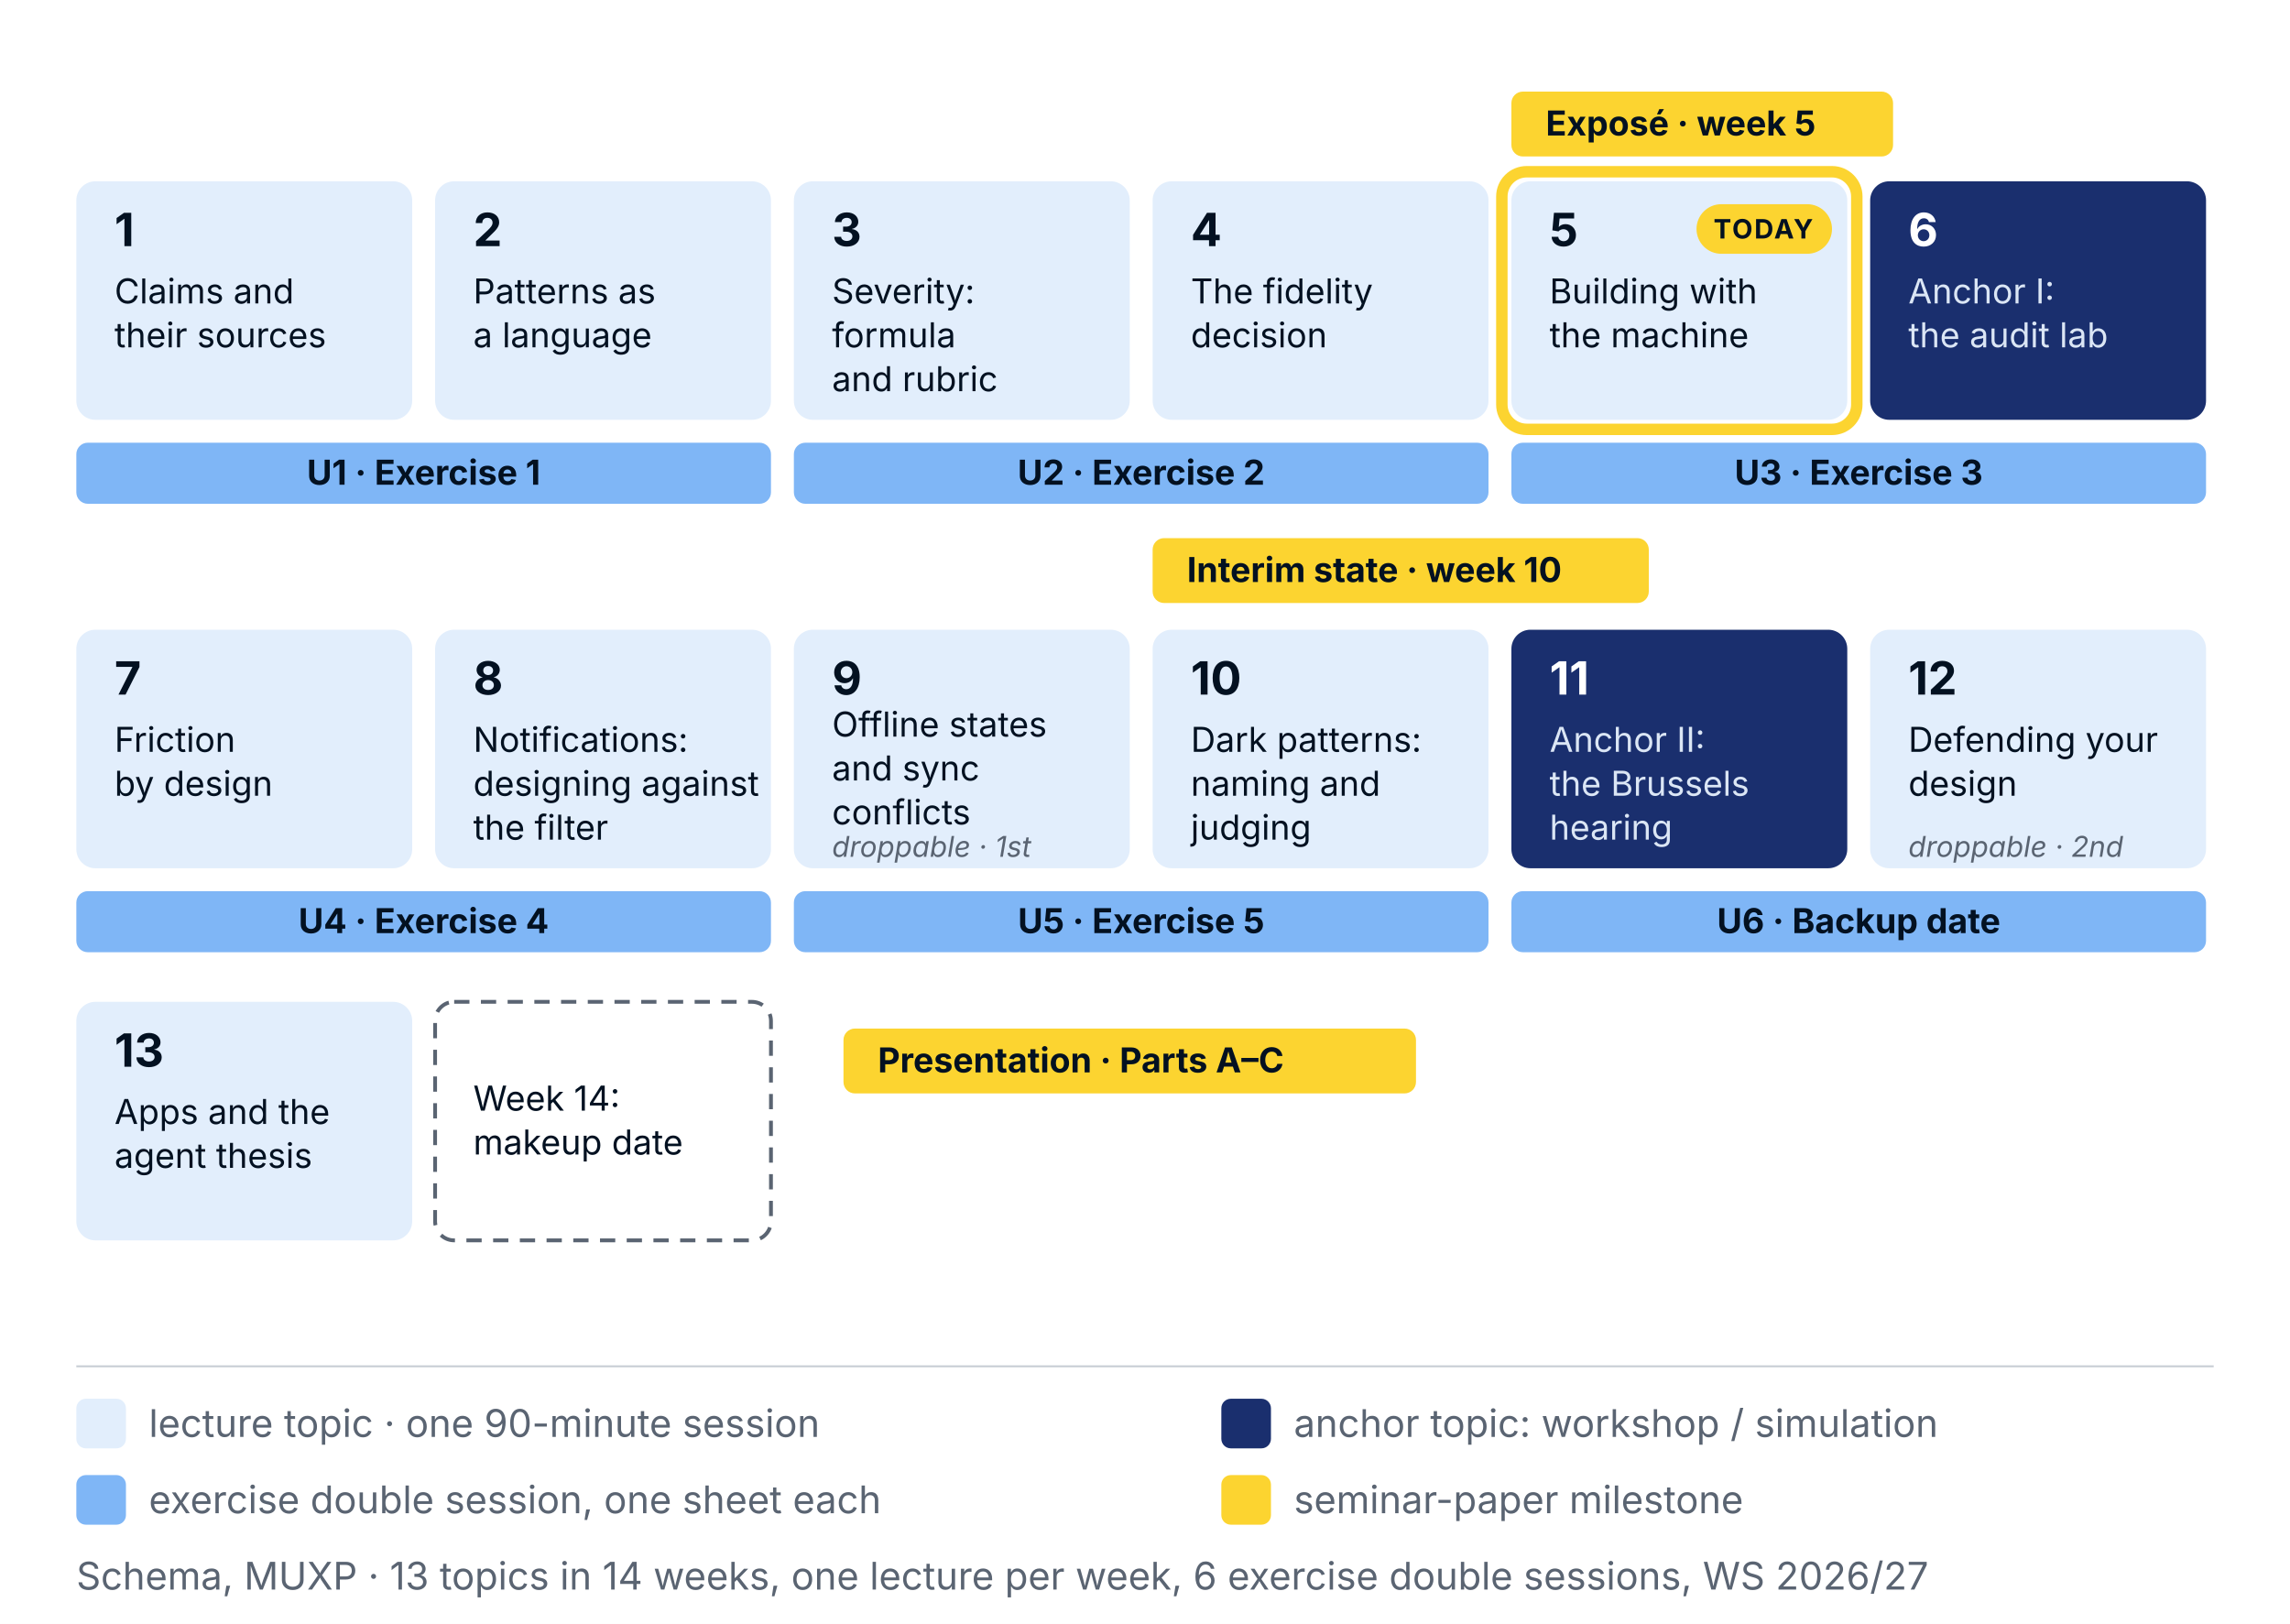
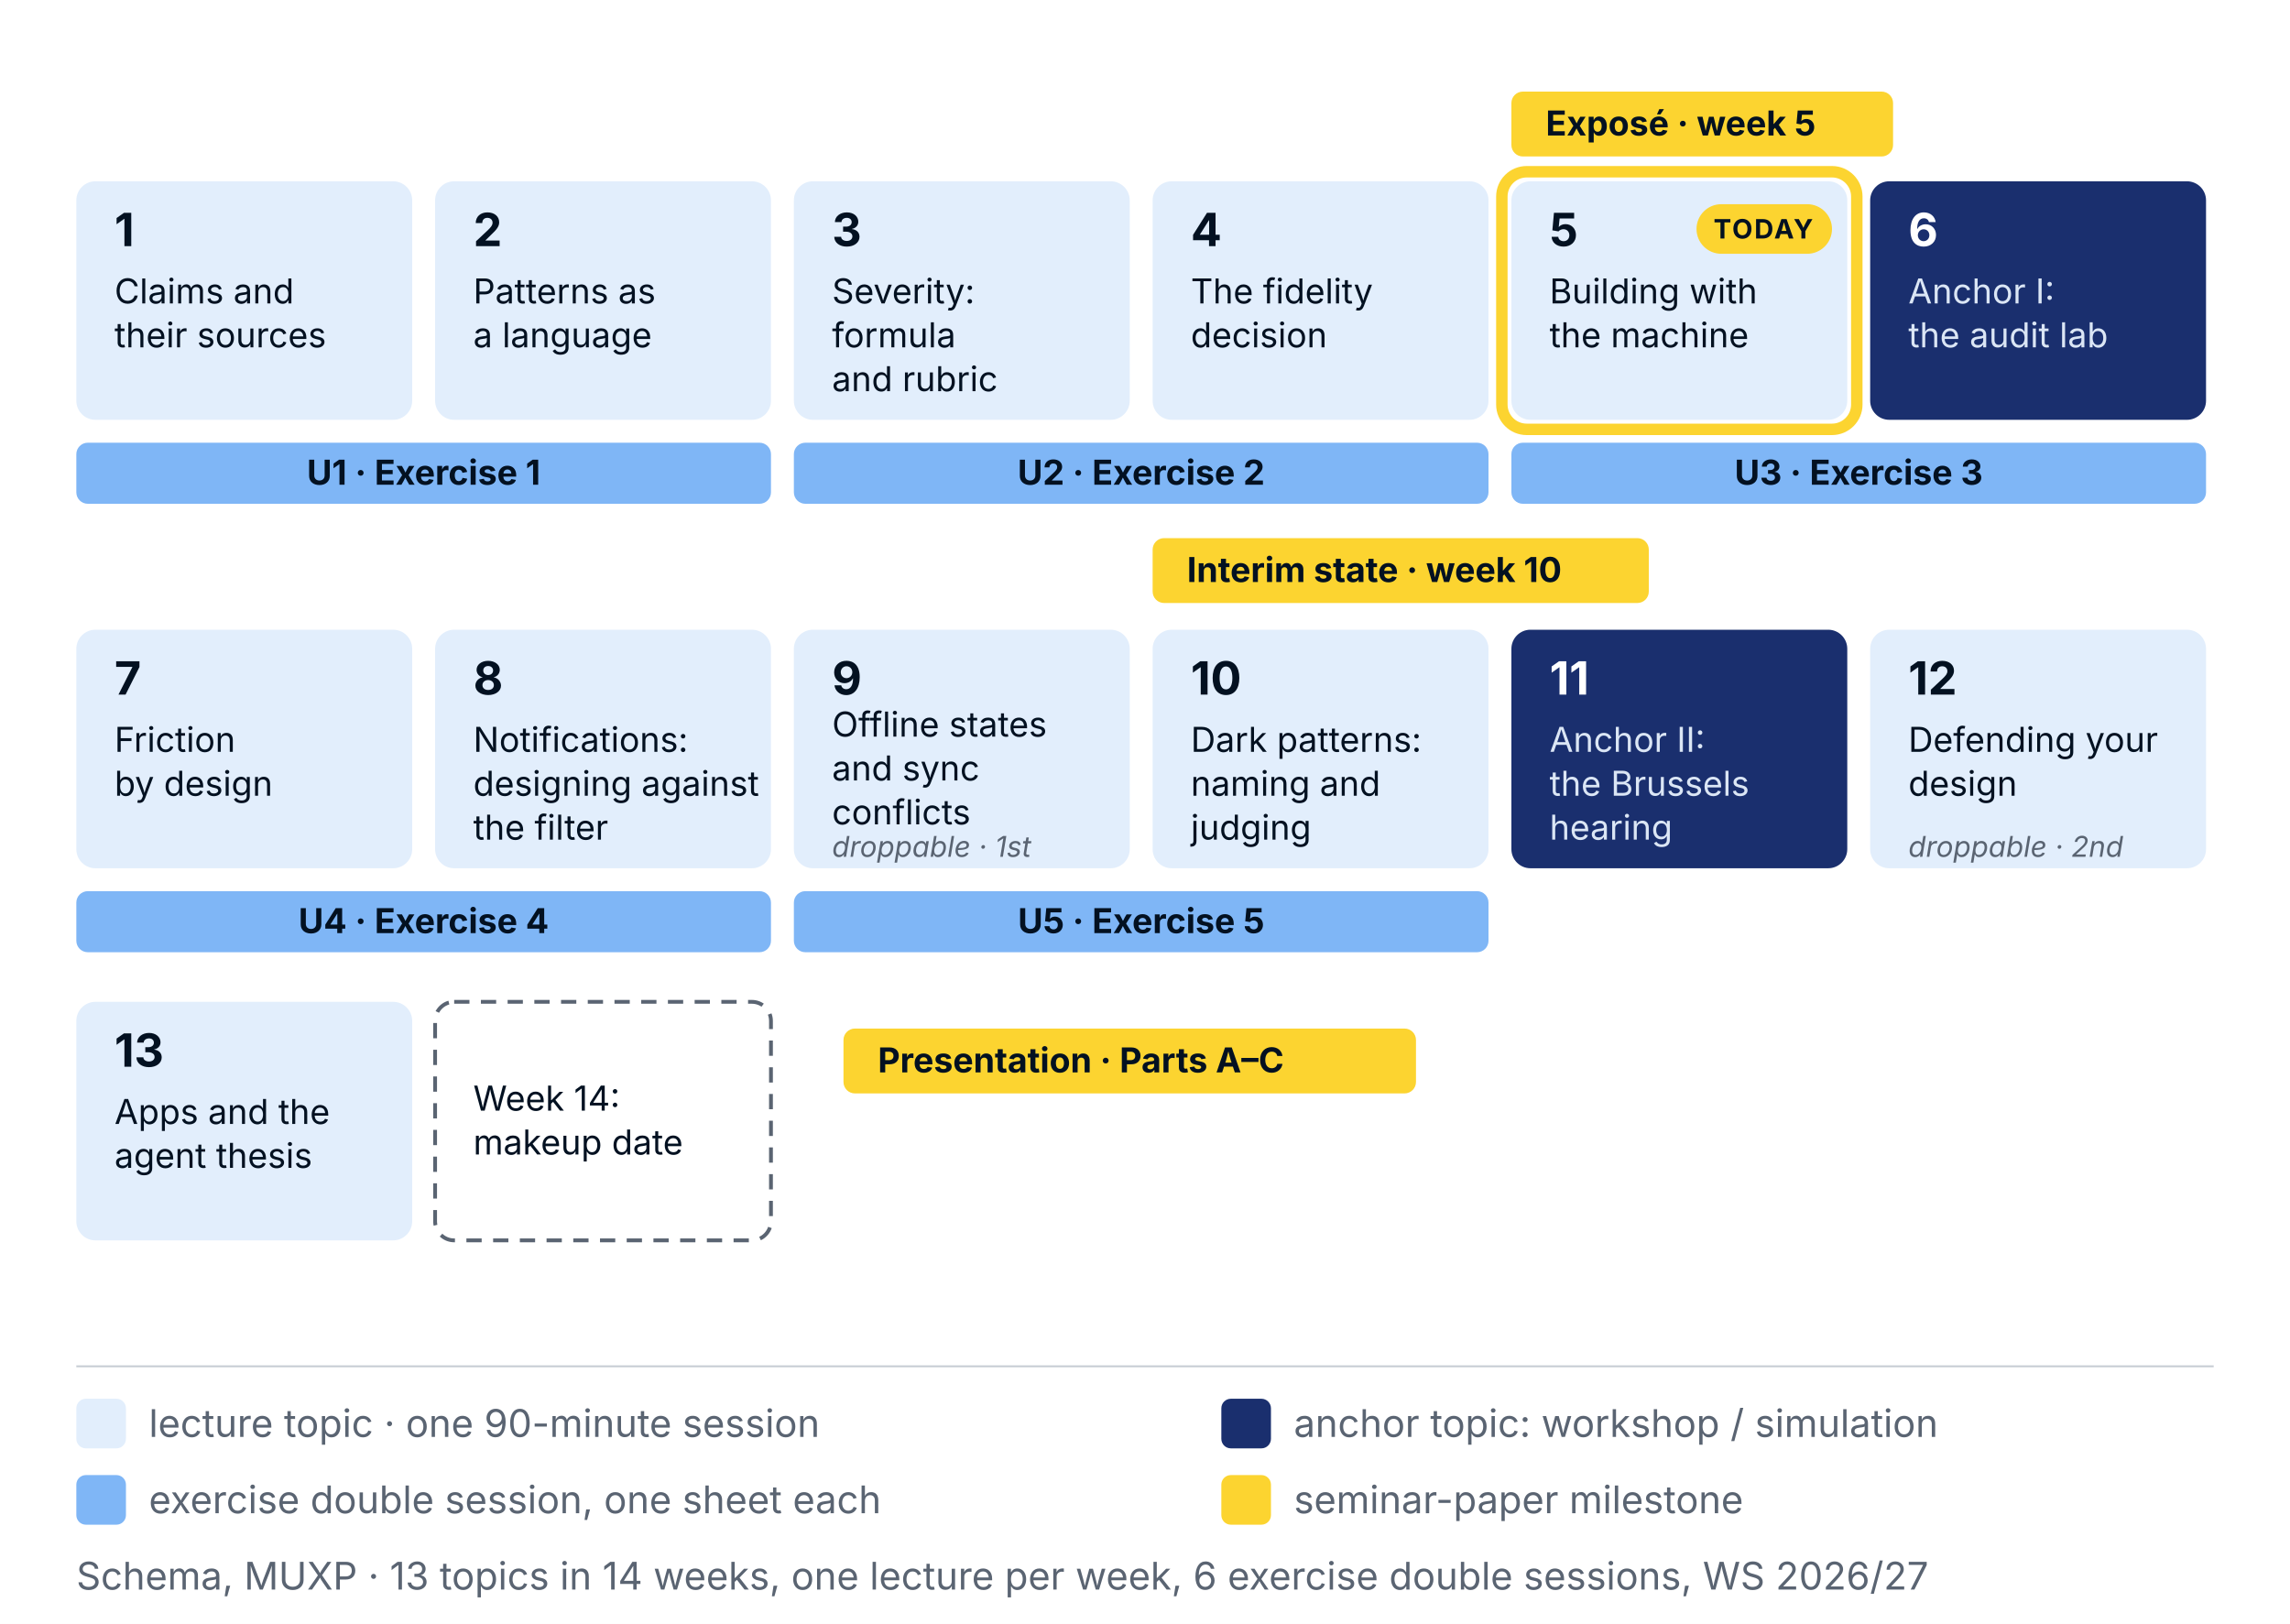
<svg xmlns="http://www.w3.org/2000/svg" viewBox="0 0 1200 851" role="img" aria-labelledby="t d">
  <style>
    text { font-family: Inter, "Neue Haas Unica", Helvetica, Arial, sans-serif; fill: #031121; }
    .num { font-size: 24px; font-weight: 700; }
    .numw { font-size: 24px; font-weight: 700; fill: #ffffff; }
    .tt { font-size: 18px; }
    .ttw { font-size: 18px; fill: #dbe6f5; }
    .utag { font-size: 18px; font-weight: 700; }
    .mtag { font-size: 18px; font-weight: 700; }
    .leg { font-size: 20px; fill: #5a6472; }
    .foot { font-size: 20px; fill: #5a6472; }
    .drop { font-size: 15px; font-style: italic; fill: #5a6472; }
    .chip { font-size: 14px; font-weight: 700; letter-spacing: .06em; fill: #031121; }
  </style>
  <rect width="1200" height="851" fill="#ffffff" />
  <rect x="40" y="95" width="176" height="125" rx="10" fill="#e2eefc" />
  <text class="num" x="60" y="129">1</text>
  <text class="tt" x="60" y="159">Claims and</text>
  <text class="tt" x="60" y="182">their sources</text>
  <rect x="228" y="95" width="176" height="125" rx="10" fill="#e2eefc" />
  <text class="num" x="248" y="129">2</text>
  <text class="tt" x="248" y="159">Patterns as</text>
  <text class="tt" x="248" y="182">a language</text>
  <rect x="416" y="95" width="176" height="125" rx="10" fill="#e2eefc" />
  <text class="num" x="436" y="129">3</text>
  <text class="tt" x="436" y="159">Severity:</text>
  <text class="tt" x="436" y="182">formula</text>
  <text class="tt" x="436" y="205">and rubric</text>
  <rect x="604" y="95" width="176" height="125" rx="10" fill="#e2eefc" />
  <text class="num" x="624" y="129">4</text>
  <text class="tt" x="624" y="159">The fidelity</text>
  <text class="tt" x="624" y="182">decision</text>
  <rect x="792" y="95" width="176" height="125" rx="10" fill="#e2eefc" />
  <text class="num" x="812" y="129">5</text>
  <text class="tt" x="812" y="159">Building with</text>
  <text class="tt" x="812" y="182">the machine</text>
  <rect x="787" y="90" width="186" height="135" rx="13" fill="none" stroke="#fcd430" stroke-width="6" />
  <rect x="889" y="107" width="71" height="26" rx="13" fill="#fcd430" />
  <text class="chip" x="924" y="125" text-anchor="middle">TODAY</text>
  <rect x="980" y="95" width="176" height="125" rx="10" fill="#1a2f6e" />
  <text class="numw" x="1000" y="129">6</text>
  <text class="ttw" x="1000" y="159">Anchor I:</text>
  <text class="ttw" x="1000" y="182">the audit lab</text>
  <rect x="40" y="330" width="176" height="125" rx="10" fill="#e2eefc" />
  <text class="num" x="60" y="364">7</text>
  <text class="tt" x="60" y="394">Friction</text>
  <text class="tt" x="60" y="417">by design</text>
  <rect x="228" y="330" width="176" height="125" rx="10" fill="#e2eefc" />
  <text class="num" x="248" y="364">8</text>
  <text class="tt" x="248" y="394">Notifications:</text>
  <text class="tt" x="248" y="417">designing against</text>
  <text class="tt" x="248" y="440">the filter</text>
  <rect x="416" y="330" width="176" height="125" rx="10" fill="#e2eefc" />
  <text class="num" x="436" y="364">9</text>
  <text class="tt" x="436" y="386">Offline states</text>
  <text class="tt" x="436" y="409">and sync</text>
  <text class="tt" x="436" y="432">conflicts</text>
  <text class="drop" x="436" y="449">droppable · 1st</text>
  <rect x="604" y="330" width="176" height="125" rx="10" fill="#e2eefc" />
  <text class="num" x="624" y="364">10</text>
  <text class="tt" x="624" y="394">Dark patterns:</text>
  <text class="tt" x="624" y="417">naming and</text>
  <text class="tt" x="624" y="440">judging</text>
  <rect x="792" y="330" width="176" height="125" rx="10" fill="#1a2f6e" />
  <text class="numw" x="812" y="364">11</text>
  <text class="ttw" x="812" y="394">Anchor II:</text>
  <text class="ttw" x="812" y="417">the Brussels</text>
  <text class="ttw" x="812" y="440">hearing</text>
  <rect x="980" y="330" width="176" height="125" rx="10" fill="#e2eefc" />
  <text class="num" x="1000" y="364">12</text>
  <text class="tt" x="1000" y="394">Defending your</text>
  <text class="tt" x="1000" y="417">design</text>
  <text class="drop" x="1000" y="449">droppable · 2nd</text>
  <rect x="40" y="525" width="176" height="125" rx="10" fill="#e2eefc" />
  <text class="num" x="60" y="559">13</text>
  <text class="tt" x="60" y="589">Apps and the</text>
  <text class="tt" x="60" y="612">agent thesis</text>
  <rect x="228" y="525" width="176" height="125" rx="10" fill="none" stroke="#5a6472" stroke-width="2" stroke-dasharray="8 6" />
  <text class="tt" x="248" y="582">Week 14:</text>
  <text class="tt" x="248" y="605">makeup date</text>
  <rect x="40" y="232" width="364" height="32" rx="6" fill="#7fb6f6" />
  <text class="utag" x="222" y="254" text-anchor="middle">U1 · Exercise 1</text>
  <rect x="416" y="232" width="364" height="32" rx="6" fill="#7fb6f6" />
  <text class="utag" x="598" y="254" text-anchor="middle">U2 · Exercise 2</text>
  <rect x="792" y="232" width="364" height="32" rx="6" fill="#7fb6f6" />
  <text class="utag" x="974" y="254" text-anchor="middle">U3 · Exercise 3</text>
  <rect x="40" y="467" width="364" height="32" rx="6" fill="#7fb6f6" />
  <text class="utag" x="222" y="489" text-anchor="middle">U4 · Exercise 4</text>
  <rect x="416" y="467" width="364" height="32" rx="6" fill="#7fb6f6" />
  <text class="utag" x="598" y="489" text-anchor="middle">U5 · Exercise 5</text>
-   <rect x="792" y="467" width="364" height="32" rx="6" fill="#7fb6f6" />
-   <text class="utag" x="974" y="489" text-anchor="middle">U6 · Backup date</text>
  <rect x="792" y="48" width="200" height="34" rx="6" fill="#fcd430" />
  <text class="mtag" x="810" y="71">Exposé · week 5</text>
  <rect x="604" y="282" width="260" height="34" rx="6" fill="#fcd430" />
  <text class="mtag" x="622" y="305">Interim state · week 10</text>
  <rect x="442" y="539" width="300" height="34" rx="6" fill="#fcd430" />
  <text class="mtag" x="460" y="562">Presentation · Parts A–C</text>
  <line x1="40" y1="716" x2="1160" y2="716" stroke="#c7cdd4" stroke-width="1" />
  <rect x="40" y="733" width="26" height="26" rx="5" fill="#e2eefc" />
  <text class="leg" x="78" y="753">lecture topic · one 90-minute session</text>
  <rect x="640" y="733" width="26" height="26" rx="5" fill="#1a2f6e" />
  <text class="leg" x="678" y="753">anchor topic: workshop / simulation</text>
  <rect x="40" y="773" width="26" height="26" rx="5" fill="#7fb6f6" />
  <text class="leg" x="78" y="793">exercise double session, one sheet each</text>
  <rect x="640" y="773" width="26" height="26" rx="5" fill="#fcd430" />
  <text class="leg" x="678" y="793">seminar-paper milestone</text>
  <text class="foot" x="40" y="833">Schema, MUXP · 13 topics in 14 weeks, one lecture per week, 6 exercise double sessions, WS 2026/27</text>
</svg>
